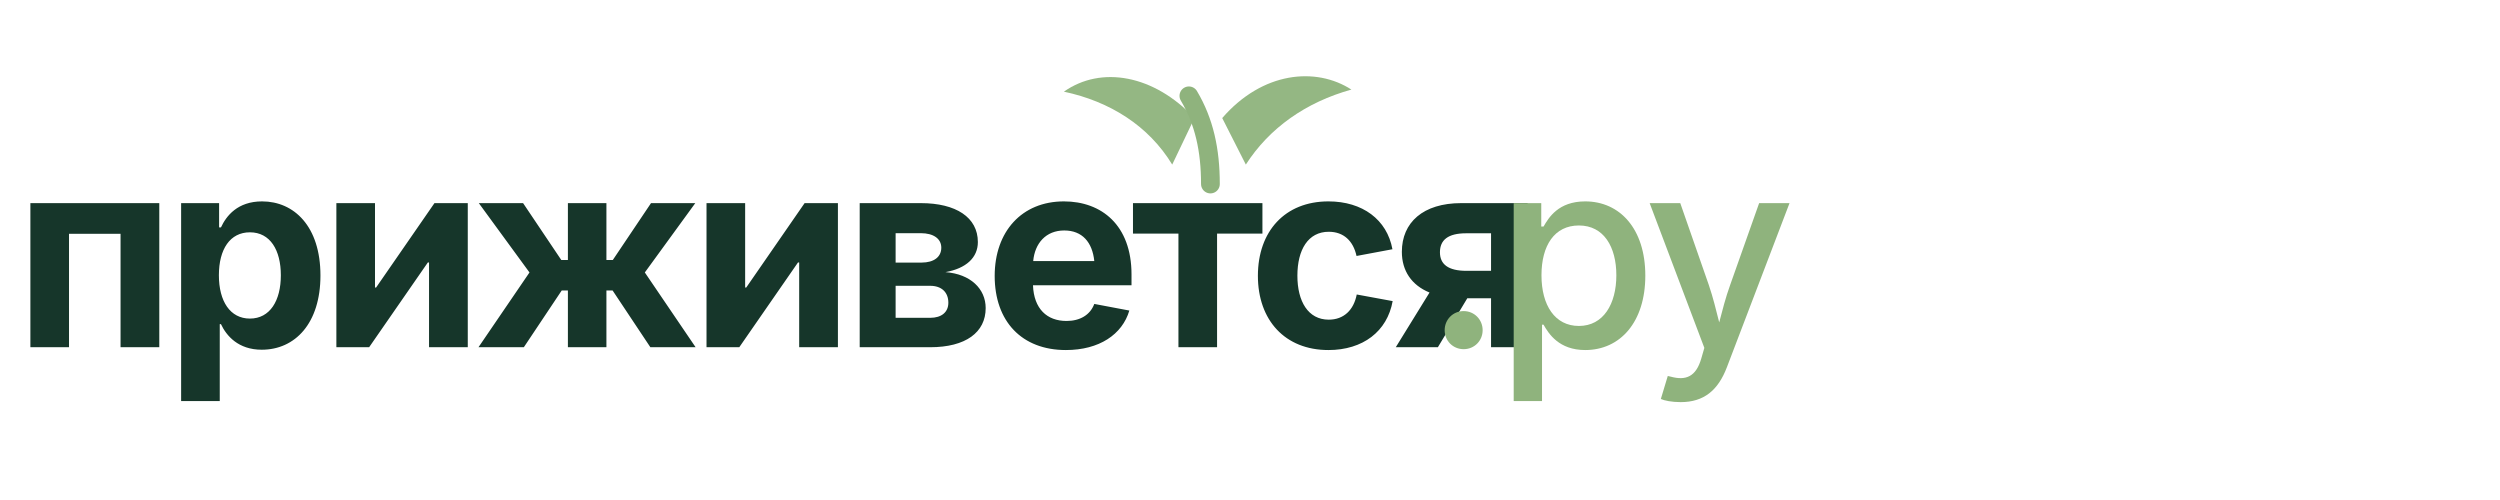
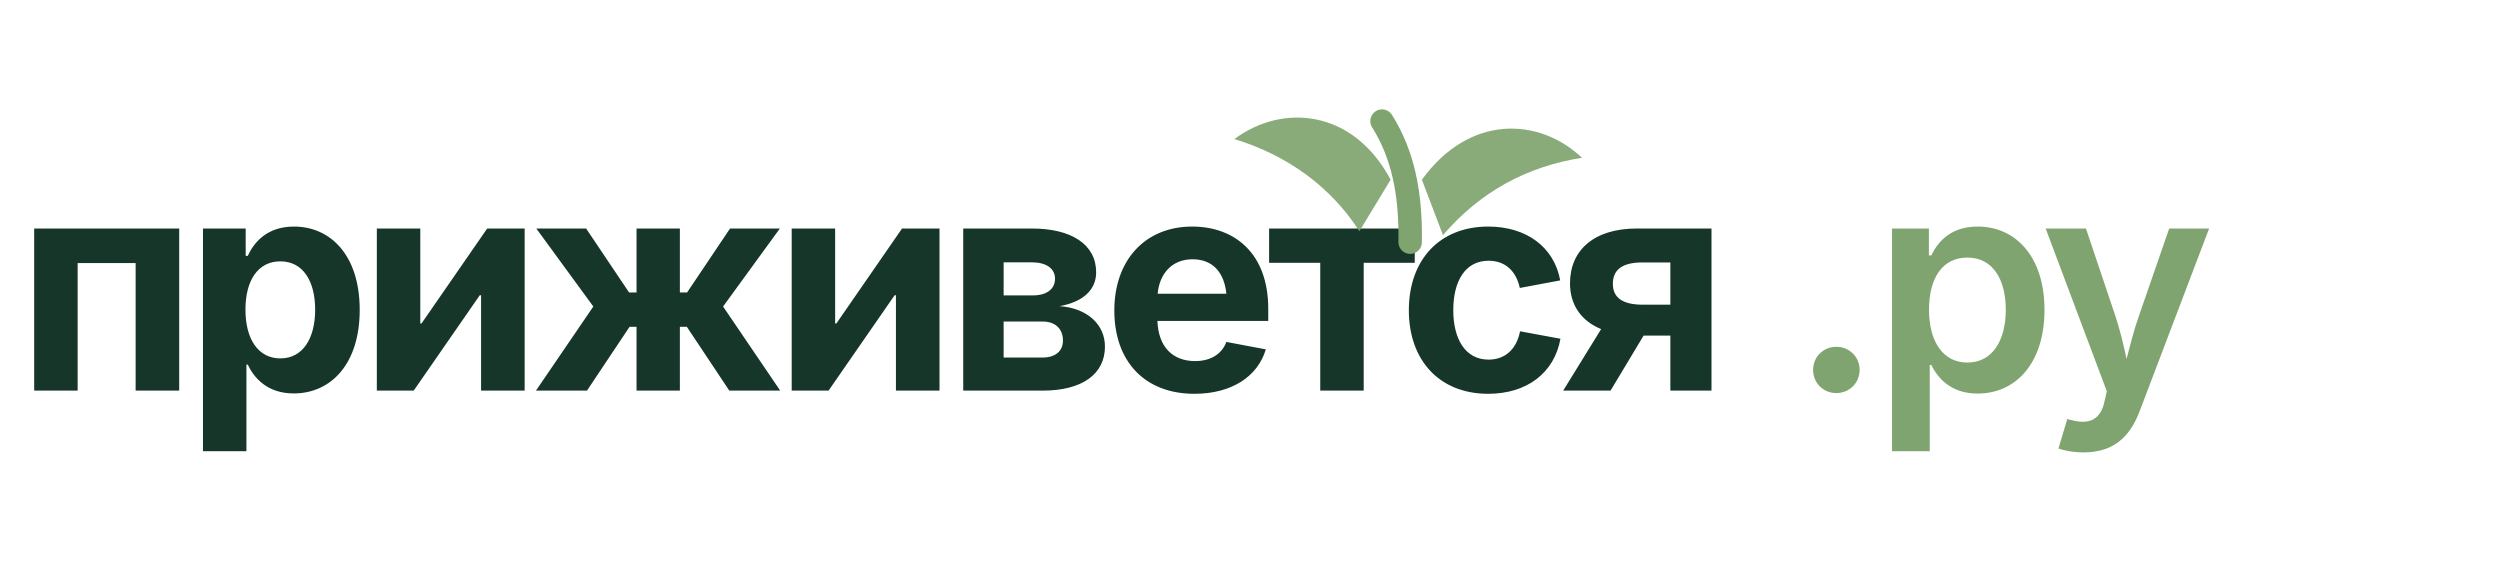
- <svg xmlns="http://www.w3.org/2000/svg" width="360" height="72" viewBox="0 0 360 72" role="img" aria-label="приживется.ру">
+ <svg xmlns="http://www.w3.org/2000/svg" width="320" height="72" viewBox="0 0 320 72" role="img" aria-label="приживется.ру">
  <defs>
    <style>
-       .main{font-family:Inter,Arial,sans-serif;font-size:38px;font-weight:700;letter-spacing:-1.6px;fill:#16362a}
-       .ru{font-family:Inter,Arial,sans-serif;font-size:38px;font-weight:500;letter-spacing:-1.3px;fill:#8fb37d}
+       .main{font-family:Inter,Arial,sans-serif;font-size:38px;font-weight:720;letter-spacing:-1.7px;fill:#16362a}
+       .ru{font-family:Inter,Arial,sans-serif;font-size:38px;font-weight:620;letter-spacing:-1.5px;fill:#7fa46f}
    </style>
  </defs>
  <text class="main" x="2" y="50">приживется</text>
-   <text class="ru" x="205" y="50">.ру</text>
-   <path d="M172 17c-5.8-6.2-13.4-7.6-18.8-3.8 6.6 1.4 12.2 4.9 15.6 10.5" fill="#8fb37d" opacity=".95" />
-   <path d="M176 17c5.8-6.7 13.5-7.4 18.6-4.1-6.5 1.8-11.8 5.5-15.2 10.8" fill="#8fb37d" opacity=".95" />
-   <path d="M174.3 26.5c0-4.9-.9-9-3.1-12.7" fill="none" stroke="#8fb37d" stroke-width="2.7" stroke-linecap="round" />
+   <text class="ru" x="229" y="50">.ру</text>
+   <path d="M178 23c-4.8-9-13.8-9.8-20-5.2 6.6 2 12.3 6 16 11.8" fill="#7fa46f" opacity=".92" />
+   <path d="M182 23c6.1-8.4 15-8 20.5-2.8-7.1 1.1-13.1 4.4-17.8 9.9" fill="#7fa46f" opacity=".92" />
+   <path d="M180.5 31c.1-6.2-.9-11.2-3.6-15.5" fill="none" stroke="#7fa46f" stroke-width="3" stroke-linecap="round" />
</svg>
